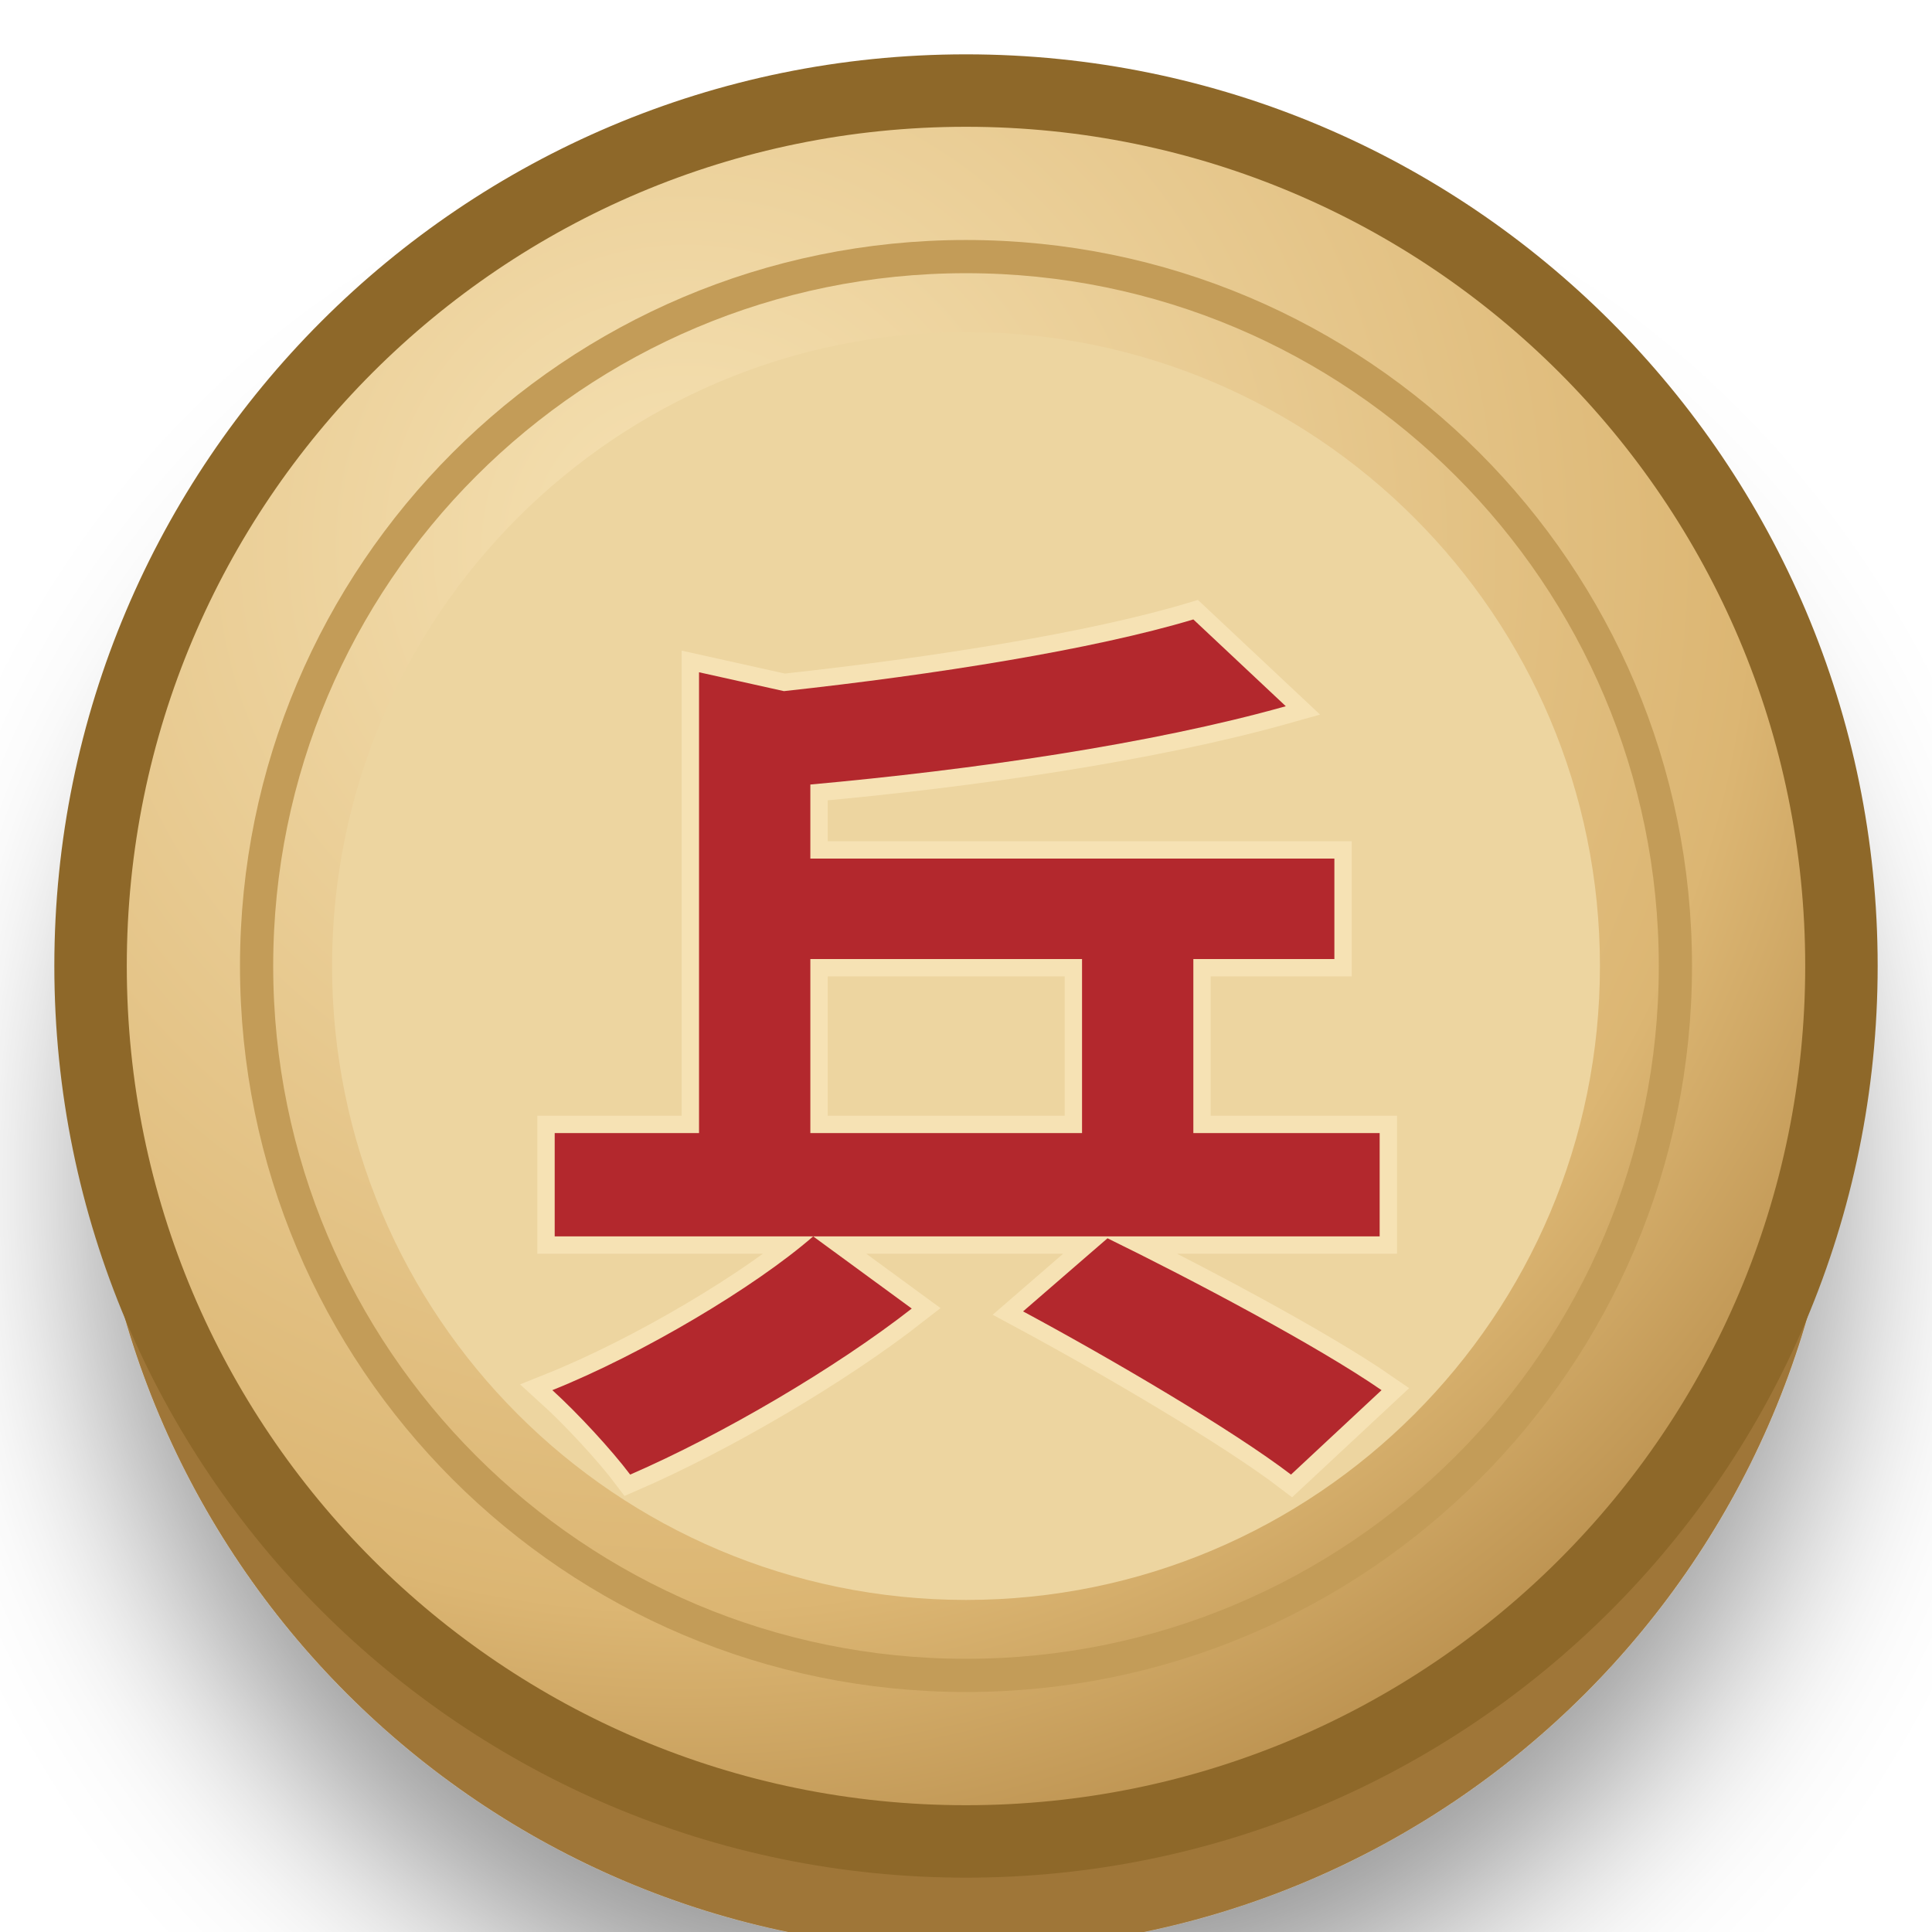
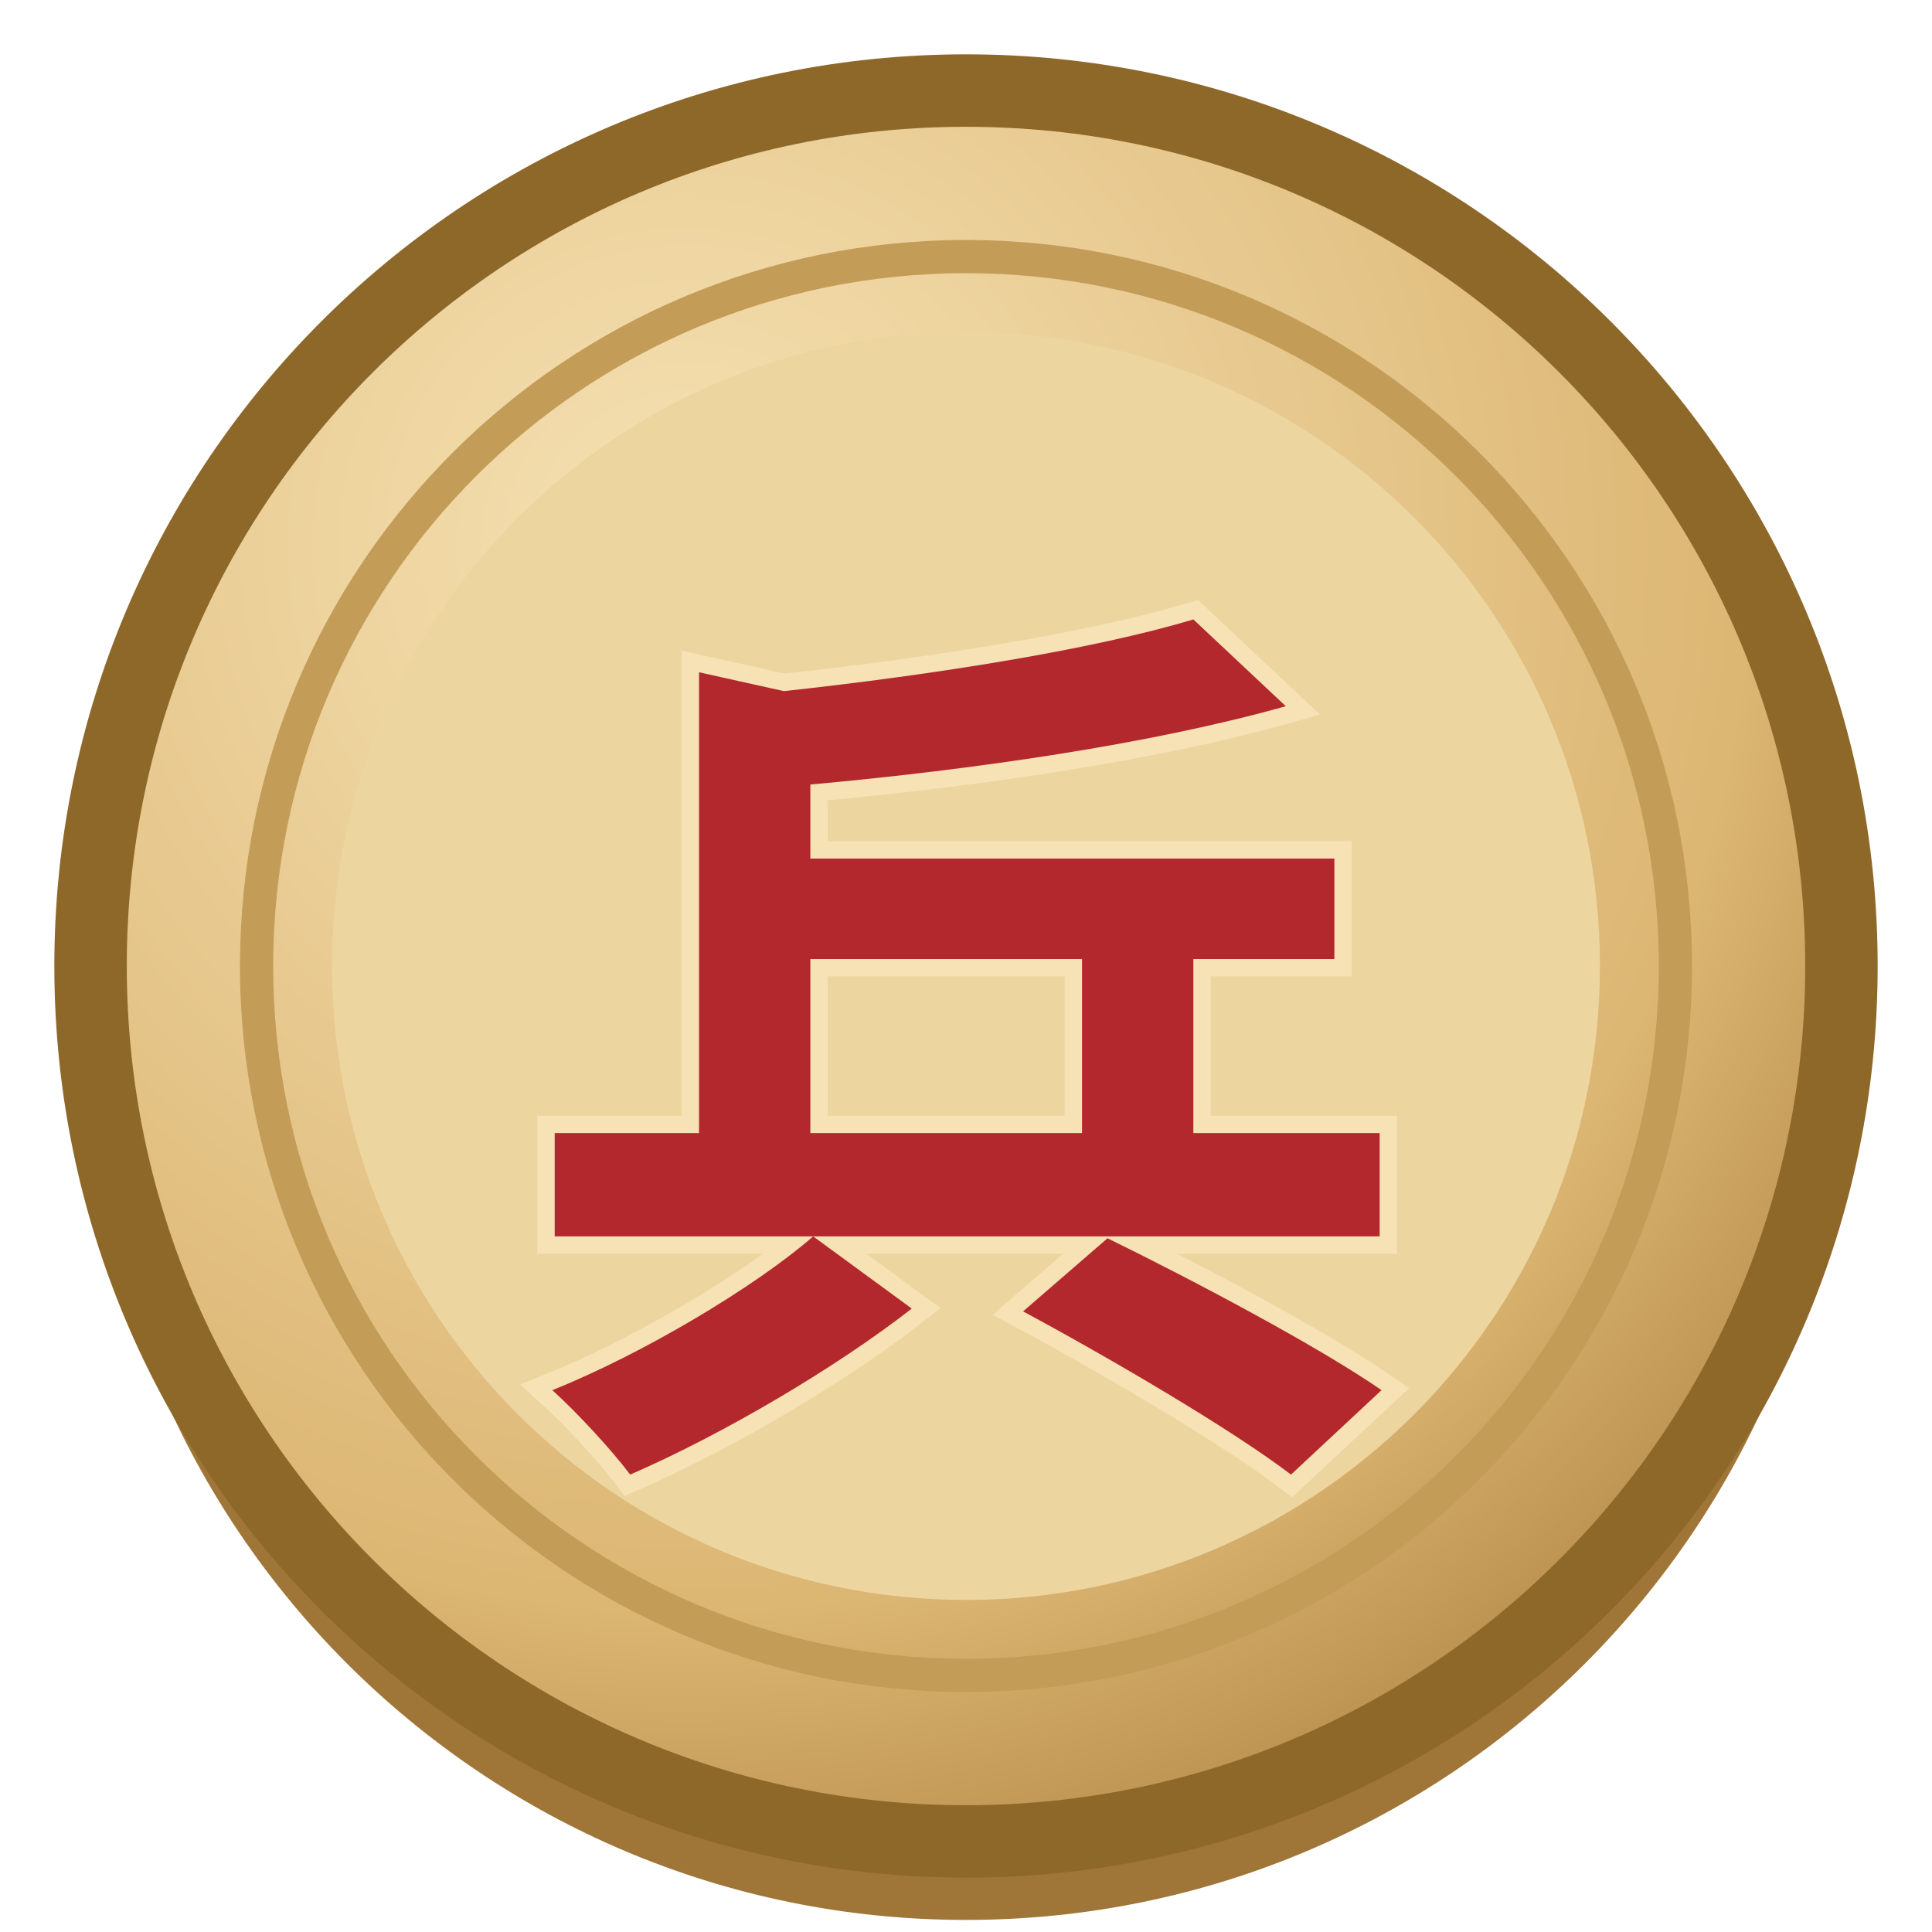
<svg xmlns="http://www.w3.org/2000/svg" width="64" height="64" viewBox="0 0 64 64">
  <defs>
    <radialGradient id="piece-dome-red_pawn" cx="34%" cy="26%" r="78%">
      <stop offset="0%" stop-color="#F6E2B4" />
      <stop offset="78%" stop-color="#DCB673" />
      <stop offset="100%" stop-color="#BC9250" />
    </radialGradient>
-     <filter id="piece-shadow-red_pawn" x="-30%" y="-30%" width="160%" height="175%">
-       <feDropShadow dx="0" dy="3.6" stdDeviation="3.2" flood-color="#000000" flood-opacity="0.42" />
-     </filter>
  </defs>
-   <circle cx="32" cy="35.6" r="29" fill="#9F7638" filter="url(#piece-shadow-red_pawn)" />
+   <circle cx="32" cy="34.6" r="29" fill="#9F7638" />
  <circle cx="32" cy="32" r="29" fill="url(#piece-dome-red_pawn)" stroke="#8E6829" stroke-width="2.4" />
  <circle cx="32" cy="32" r="23.5" fill="none" stroke="#C39C58" stroke-width="1.1" />
  <circle cx="32" cy="32" r="21" fill="#EDD5A0" />
  <text x="32" y="33" text-anchor="middle" dominant-baseline="central" font-family="&quot;KaiTi&quot;,&quot;STKaiti&quot;,&quot;Noto Serif SC&quot;,serif" font-size="30" font-weight="700" fill="#B3282D" stroke="#F6E2B4" stroke-width="1.15" paint-order="stroke">兵</text>
</svg>
